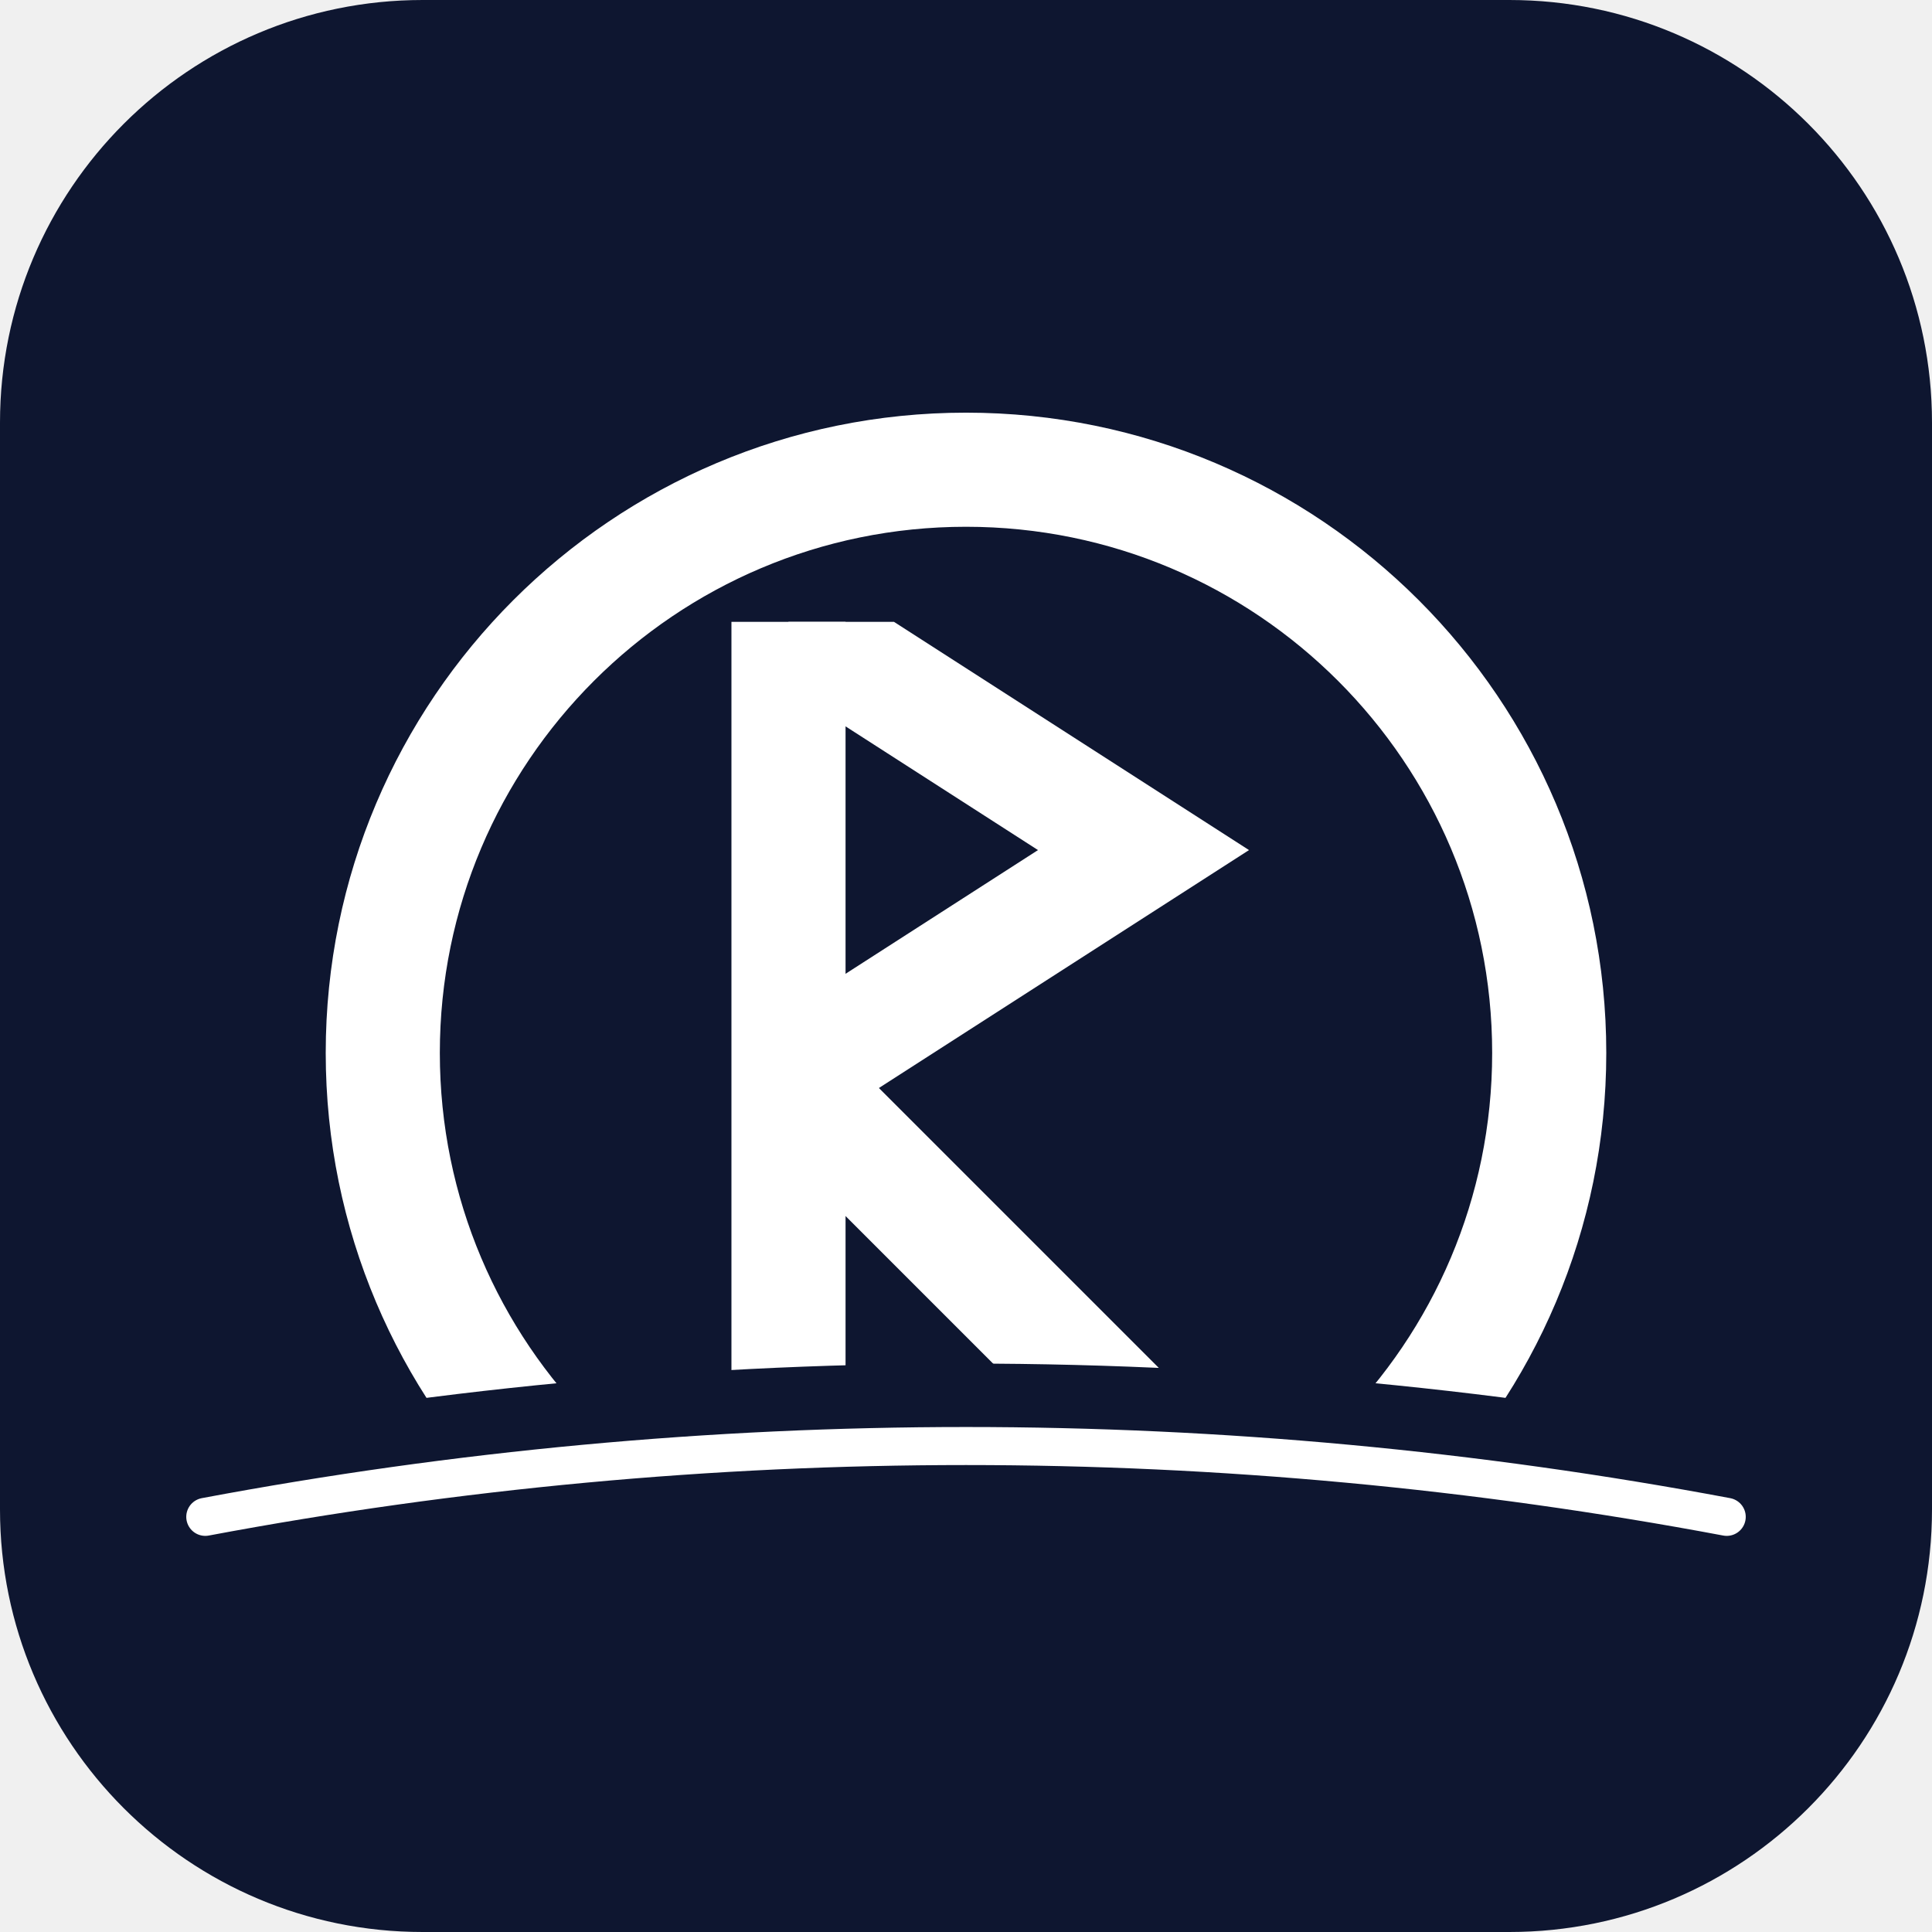
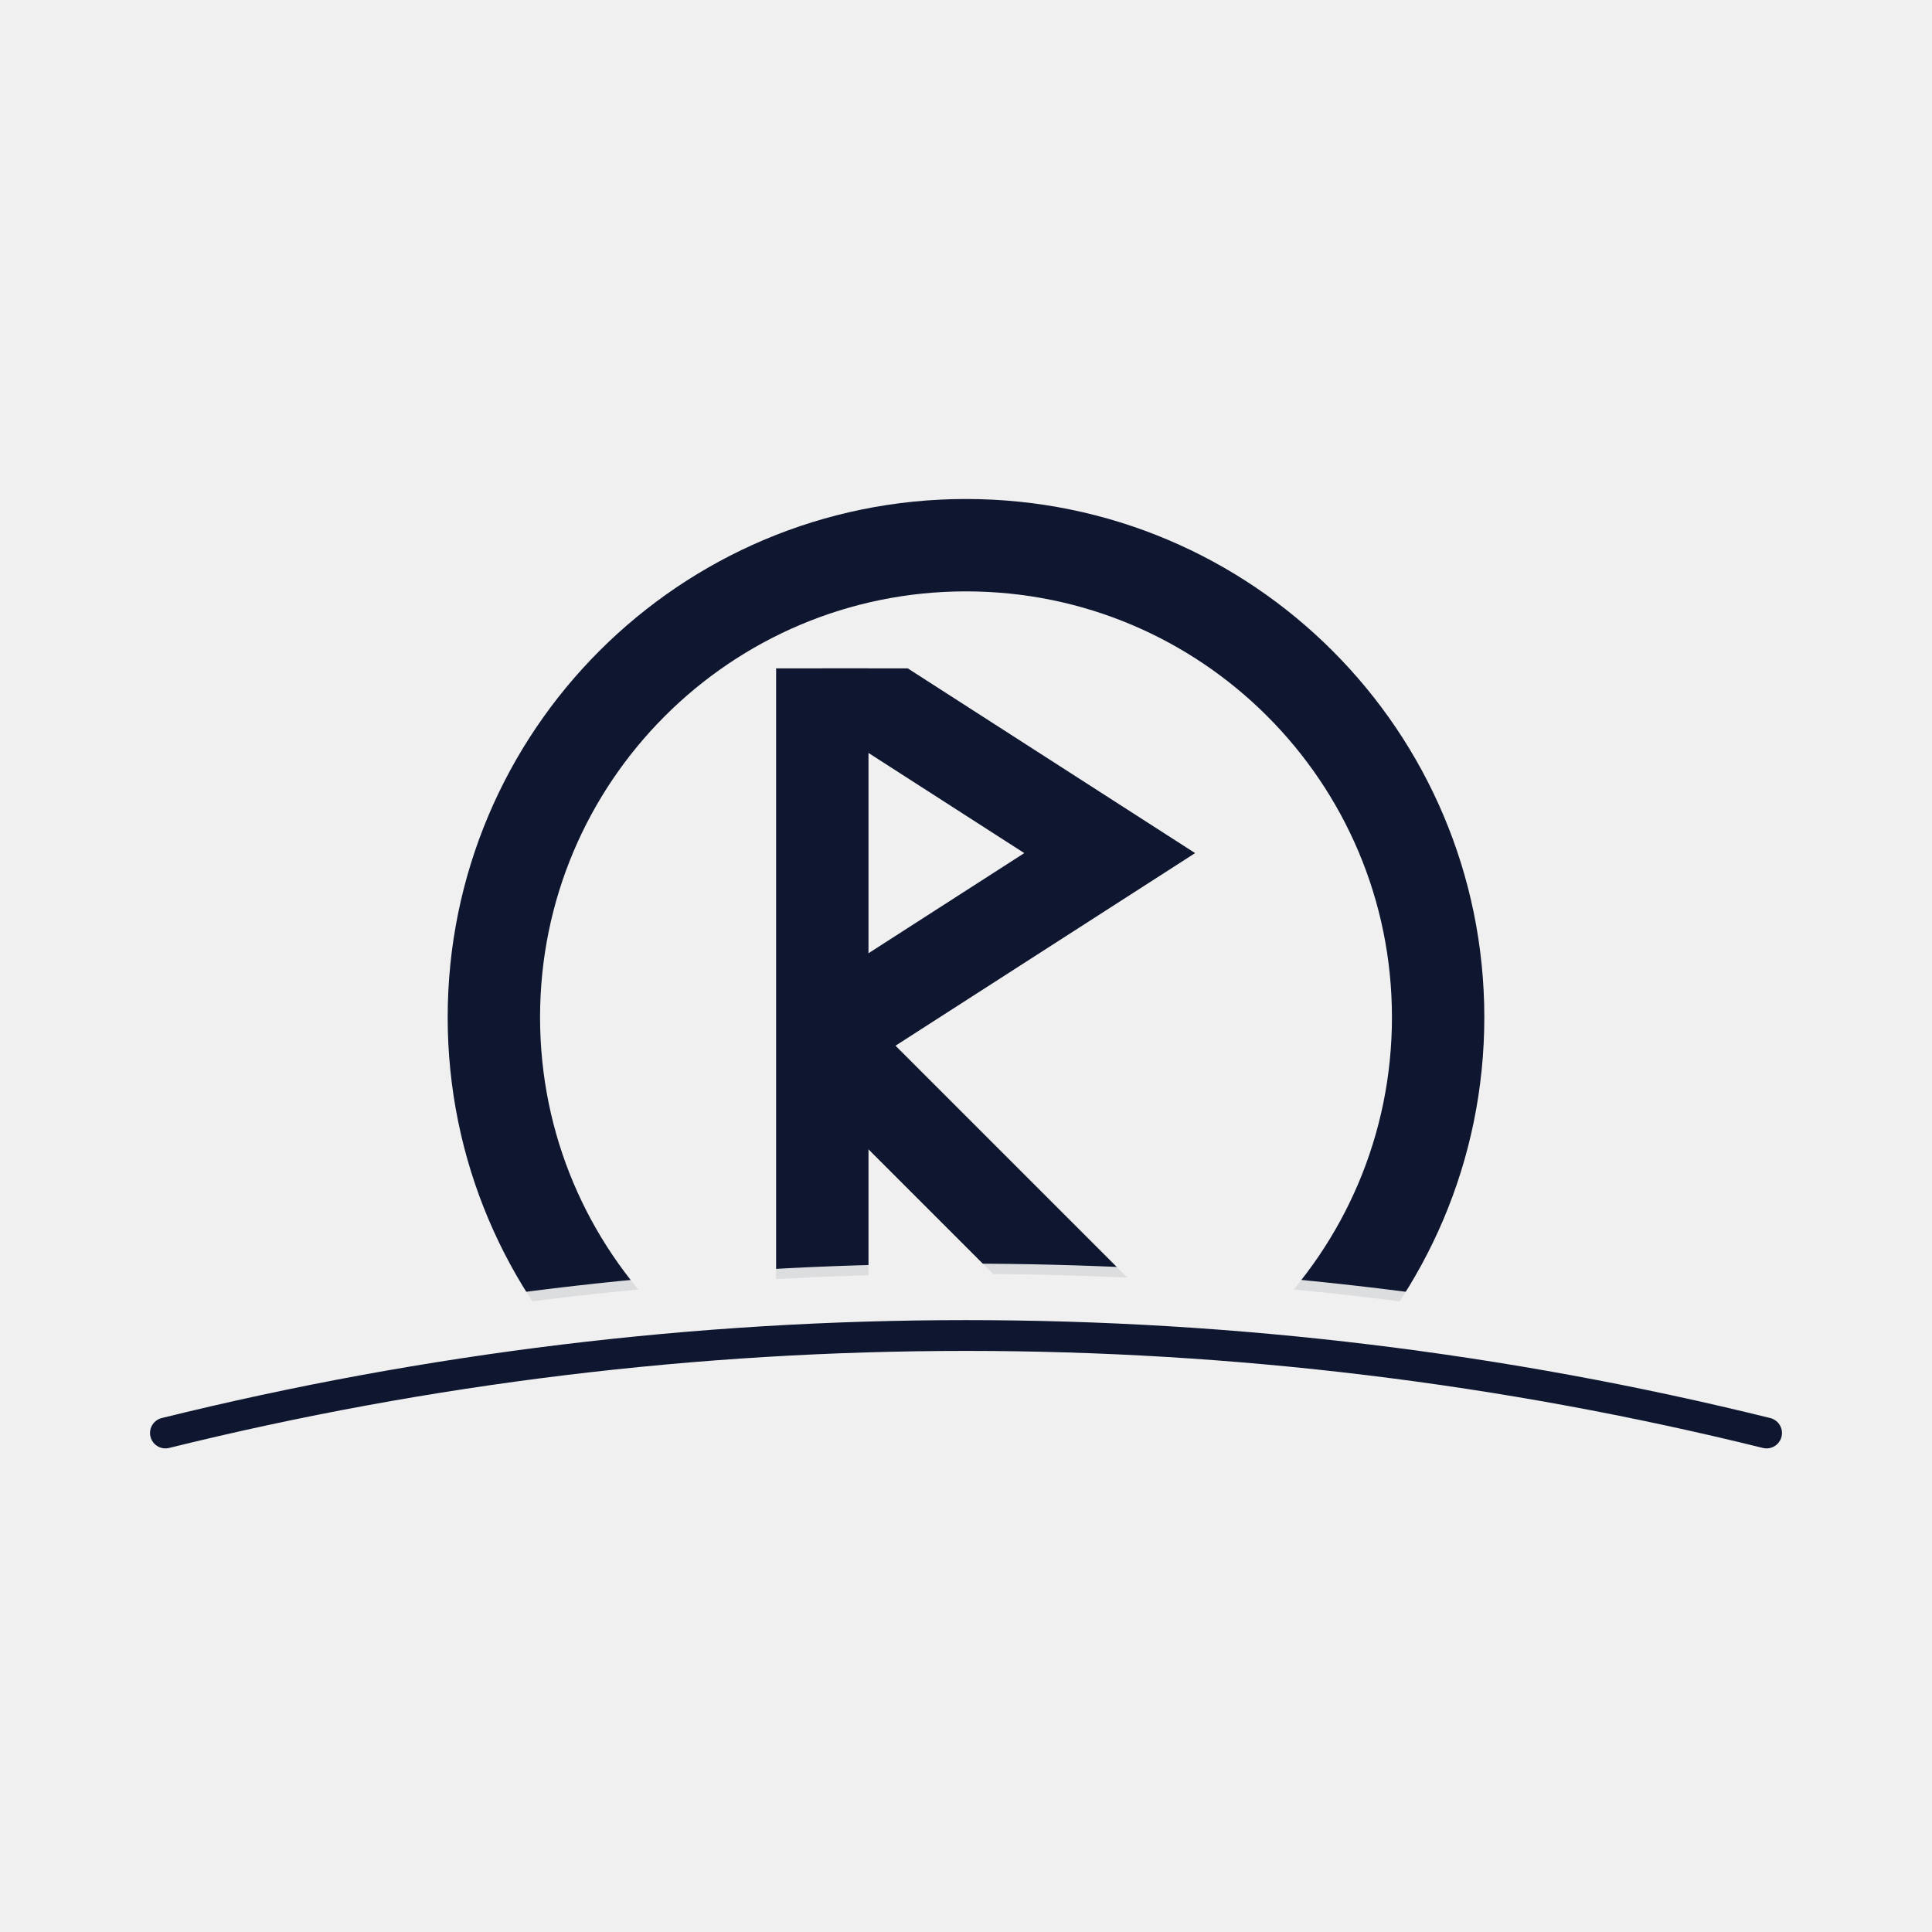
<svg xmlns="http://www.w3.org/2000/svg" viewBox="0 0 64 64">
-   <rect width="64" height="64" rx="14" fill="#0e1630" />
-   <g transform="translate(-10 8) scale(.42)">
+   <style>.m{stroke:#0e1630}@media(prefers-color-scheme:dark){.m{stroke:#eef2fb}}</style>
+   <g class="m" fill="none" transform="translate(-2 11.94) scale(.34)">
    <defs>
      <mask id="s">
        <rect fill="#fff" height="200" width="200" />
        <circle cx="100" cy="420" fill="#000" r="331.5" />
      </mask>
      <clipPath id="r">
        <rect height="200" width="200" y="30" />
      </clipPath>
    </defs>
-     <g fill="none" mask="url(#s)" stroke="#fff" stroke-miterlimit="10" stroke-width="9">
+     <g mask="url(#s)" stroke-miterlimit="10" stroke-width="9">
      <circle cx="100" cy="64" r="46" />
      <g clip-path="url(#r)">
        <path d="M86 112V30" />
        <path d="M86 30L114 48L86 66" />
        <path d="M86 66L124 104" />
      </g>
    </g>
-     <path d="M40 100.59A325 325 0 0 1 160 100.59" fill="none" stroke="#fff" stroke-linecap="round" stroke-width="3" />
+     <path d="M22 104.5A325 325 0 0 1 178 104.5" stroke-linecap="round" stroke-width="3" />
  </g>
</svg>
